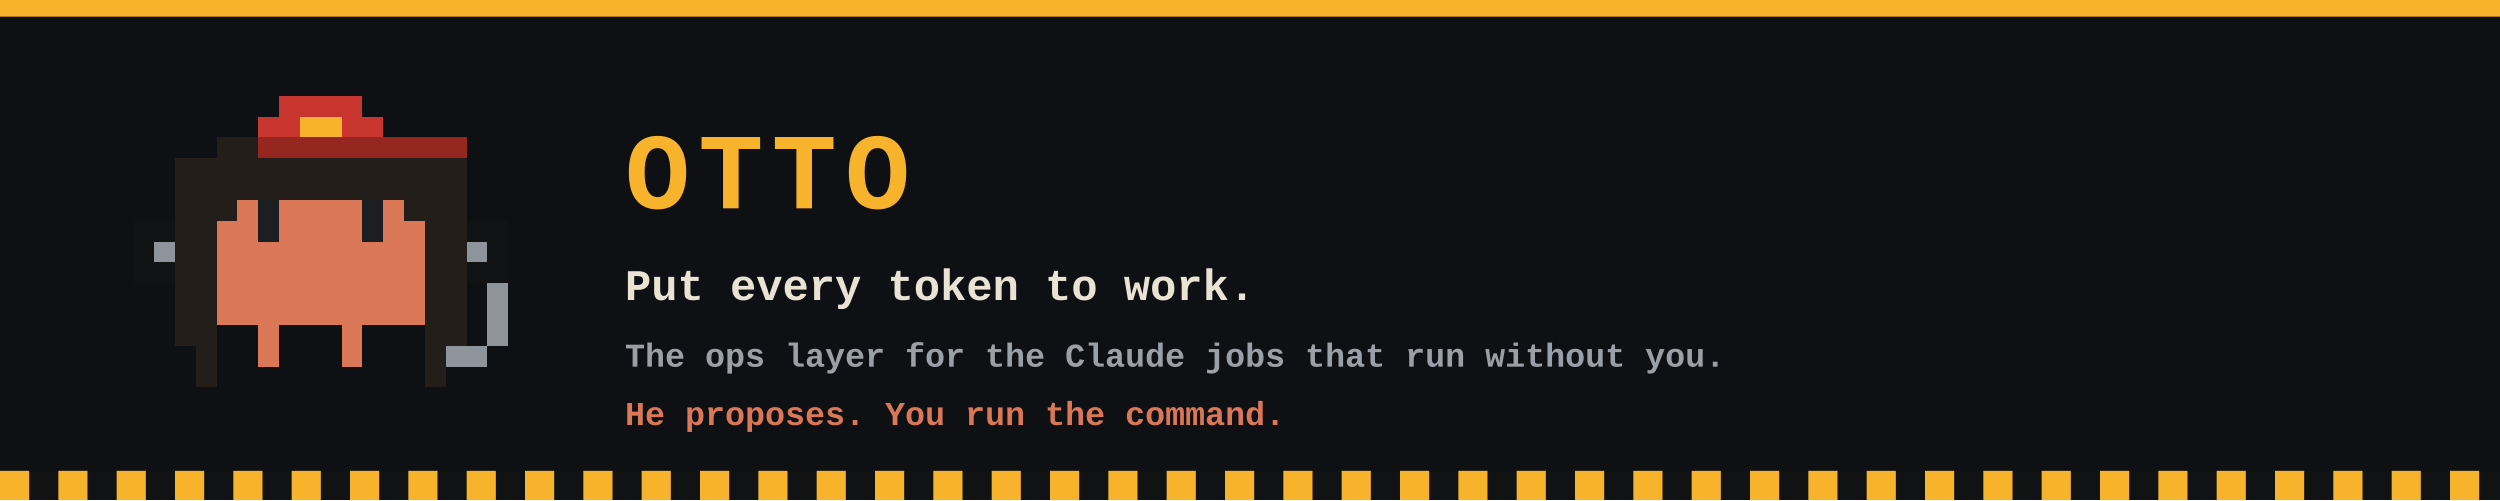
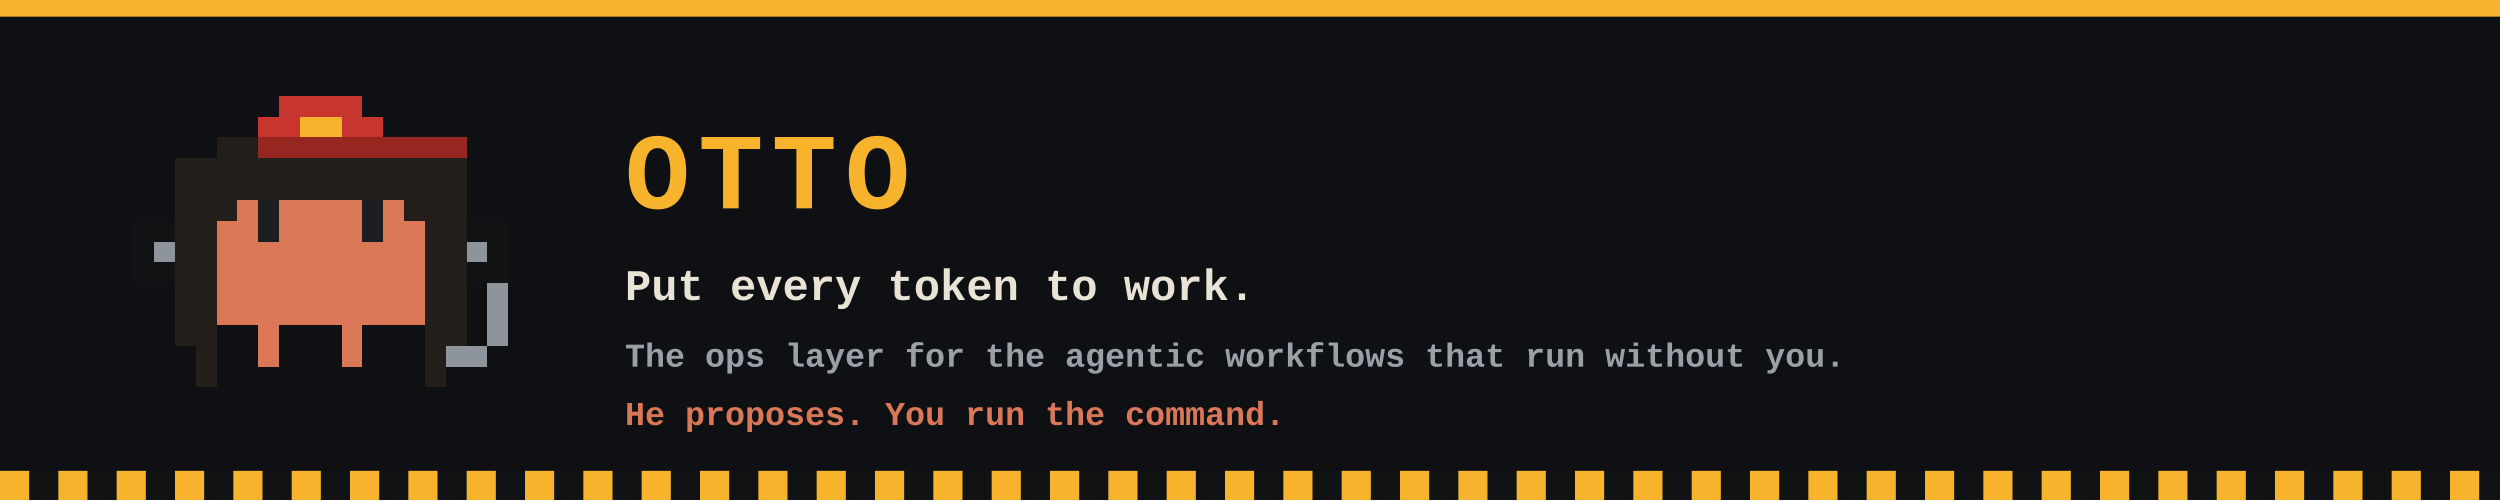
- <svg xmlns="http://www.w3.org/2000/svg" viewBox="0 0 1200 240" width="1200" height="240" role="img" aria-label="Otto, the ops manager for your Claude automations">
+ <svg xmlns="http://www.w3.org/2000/svg" viewBox="0 0 1200 240" width="1200" height="240" role="img" aria-label="Otto, the ops layer for your agentic workflows">
  <rect width="1200" height="240" fill="#0e1013" />
  <rect width="1200" height="8" fill="#f7b32b" />
  <rect y="226" width="1200" height="14" fill="#111214" />
  <rect x="0" y="226" width="14" height="14" fill="#f7b32b" />
  <rect x="28" y="226" width="14" height="14" fill="#f7b32b" />
  <rect x="56" y="226" width="14" height="14" fill="#f7b32b" />
  <rect x="84" y="226" width="14" height="14" fill="#f7b32b" />
  <rect x="112" y="226" width="14" height="14" fill="#f7b32b" />
  <rect x="140" y="226" width="14" height="14" fill="#f7b32b" />
  <rect x="168" y="226" width="14" height="14" fill="#f7b32b" />
  <rect x="196" y="226" width="14" height="14" fill="#f7b32b" />
  <rect x="224" y="226" width="14" height="14" fill="#f7b32b" />
  <rect x="252" y="226" width="14" height="14" fill="#f7b32b" />
  <rect x="280" y="226" width="14" height="14" fill="#f7b32b" />
  <rect x="308" y="226" width="14" height="14" fill="#f7b32b" />
  <rect x="336" y="226" width="14" height="14" fill="#f7b32b" />
  <rect x="364" y="226" width="14" height="14" fill="#f7b32b" />
  <rect x="392" y="226" width="14" height="14" fill="#f7b32b" />
  <rect x="420" y="226" width="14" height="14" fill="#f7b32b" />
  <rect x="448" y="226" width="14" height="14" fill="#f7b32b" />
  <rect x="476" y="226" width="14" height="14" fill="#f7b32b" />
  <rect x="504" y="226" width="14" height="14" fill="#f7b32b" />
  <rect x="532" y="226" width="14" height="14" fill="#f7b32b" />
  <rect x="560" y="226" width="14" height="14" fill="#f7b32b" />
  <rect x="588" y="226" width="14" height="14" fill="#f7b32b" />
  <rect x="616" y="226" width="14" height="14" fill="#f7b32b" />
  <rect x="644" y="226" width="14" height="14" fill="#f7b32b" />
  <rect x="672" y="226" width="14" height="14" fill="#f7b32b" />
  <rect x="700" y="226" width="14" height="14" fill="#f7b32b" />
  <rect x="728" y="226" width="14" height="14" fill="#f7b32b" />
  <rect x="756" y="226" width="14" height="14" fill="#f7b32b" />
  <rect x="784" y="226" width="14" height="14" fill="#f7b32b" />
  <rect x="812" y="226" width="14" height="14" fill="#f7b32b" />
  <rect x="840" y="226" width="14" height="14" fill="#f7b32b" />
  <rect x="868" y="226" width="14" height="14" fill="#f7b32b" />
  <rect x="896" y="226" width="14" height="14" fill="#f7b32b" />
  <rect x="924" y="226" width="14" height="14" fill="#f7b32b" />
  <rect x="952" y="226" width="14" height="14" fill="#f7b32b" />
  <rect x="980" y="226" width="14" height="14" fill="#f7b32b" />
  <rect x="1008" y="226" width="14" height="14" fill="#f7b32b" />
  <rect x="1036" y="226" width="14" height="14" fill="#f7b32b" />
  <rect x="1064" y="226" width="14" height="14" fill="#f7b32b" />
  <rect x="1092" y="226" width="14" height="14" fill="#f7b32b" />
  <rect x="1120" y="226" width="14" height="14" fill="#f7b32b" />
  <rect x="1148" y="226" width="14" height="14" fill="#f7b32b" />
  <rect x="1176" y="226" width="14" height="14" fill="#f7b32b" />
  <g transform="translate(44,36) scale(10)" shape-rendering="crispEdges">
    <rect x="7" y="5" width="1" height="1" fill="#241e1b" />
    <rect x="8" y="5" width="1" height="1" fill="#241e1b" />
    <rect x="9" y="5" width="1" height="1" fill="#241e1b" />
    <rect x="10" y="5" width="1" height="1" fill="#241e1b" />
    <rect x="11" y="5" width="1" height="1" fill="#241e1b" />
    <rect x="12" y="5" width="1" height="1" fill="#241e1b" />
    <rect x="13" y="5" width="1" height="1" fill="#241e1b" />
    <rect x="14" y="5" width="1" height="1" fill="#241e1b" />
    <rect x="6" y="6" width="1" height="1" fill="#241e1b" />
    <rect x="7" y="6" width="1" height="1" fill="#d97757" />
    <rect x="8" y="6" width="1" height="1" fill="#1c1e21" />
    <rect x="9" y="6" width="1" height="1" fill="#d97757" />
    <rect x="10" y="6" width="1" height="1" fill="#d97757" />
    <rect x="11" y="6" width="1" height="1" fill="#d97757" />
    <rect x="12" y="6" width="1" height="1" fill="#d97757" />
    <rect x="13" y="6" width="1" height="1" fill="#1c1e21" />
    <rect x="14" y="6" width="1" height="1" fill="#d97757" />
    <rect x="15" y="6" width="1" height="1" fill="#241e1b" />
    <rect x="6" y="7" width="1" height="1" fill="#d97757" />
    <rect x="7" y="7" width="1" height="1" fill="#d97757" />
    <rect x="8" y="7" width="1" height="1" fill="#1c1e21" />
    <rect x="9" y="7" width="1" height="1" fill="#d97757" />
    <rect x="10" y="7" width="1" height="1" fill="#d97757" />
    <rect x="11" y="7" width="1" height="1" fill="#d97757" />
    <rect x="12" y="7" width="1" height="1" fill="#d97757" />
    <rect x="13" y="7" width="1" height="1" fill="#1c1e21" />
    <rect x="14" y="7" width="1" height="1" fill="#d97757" />
    <rect x="15" y="7" width="1" height="1" fill="#d97757" />
    <rect x="5" y="8" width="1" height="1" fill="#241e1b" />
    <rect x="6" y="8" width="1" height="1" fill="#d97757" />
    <rect x="7" y="8" width="1" height="1" fill="#d97757" />
    <rect x="8" y="8" width="1" height="1" fill="#d97757" />
    <rect x="9" y="8" width="1" height="1" fill="#d97757" />
    <rect x="10" y="8" width="1" height="1" fill="#d97757" />
    <rect x="11" y="8" width="1" height="1" fill="#d97757" />
    <rect x="12" y="8" width="1" height="1" fill="#d97757" />
    <rect x="13" y="8" width="1" height="1" fill="#d97757" />
    <rect x="14" y="8" width="1" height="1" fill="#d97757" />
    <rect x="15" y="8" width="1" height="1" fill="#d97757" />
    <rect x="16" y="8" width="1" height="1" fill="#241e1b" />
    <rect x="5" y="9" width="1" height="1" fill="#241e1b" />
    <rect x="6" y="9" width="1" height="1" fill="#d97757" />
    <rect x="7" y="9" width="1" height="1" fill="#d97757" />
    <rect x="8" y="9" width="1" height="1" fill="#d97757" />
    <rect x="9" y="9" width="1" height="1" fill="#d97757" />
    <rect x="10" y="9" width="1" height="1" fill="#d97757" />
    <rect x="11" y="9" width="1" height="1" fill="#d97757" />
    <rect x="12" y="9" width="1" height="1" fill="#d97757" />
    <rect x="13" y="9" width="1" height="1" fill="#d97757" />
    <rect x="14" y="9" width="1" height="1" fill="#d97757" />
    <rect x="15" y="9" width="1" height="1" fill="#d97757" />
    <rect x="16" y="9" width="1" height="1" fill="#241e1b" />
    <rect x="6" y="10" width="1" height="1" fill="#d97757" />
    <rect x="7" y="10" width="1" height="1" fill="#d97757" />
    <rect x="8" y="10" width="1" height="1" fill="#d97757" />
    <rect x="9" y="10" width="1" height="1" fill="#d97757" />
    <rect x="10" y="10" width="1" height="1" fill="#d97757" />
    <rect x="11" y="10" width="1" height="1" fill="#d97757" />
    <rect x="12" y="10" width="1" height="1" fill="#d97757" />
    <rect x="13" y="10" width="1" height="1" fill="#d97757" />
    <rect x="14" y="10" width="1" height="1" fill="#d97757" />
    <rect x="15" y="10" width="1" height="1" fill="#d97757" />
    <rect x="6" y="11" width="1" height="1" fill="#d97757" />
    <rect x="7" y="11" width="1" height="1" fill="#d97757" />
    <rect x="8" y="11" width="1" height="1" fill="#d97757" />
    <rect x="9" y="11" width="1" height="1" fill="#d97757" />
    <rect x="10" y="11" width="1" height="1" fill="#d97757" />
    <rect x="11" y="11" width="1" height="1" fill="#d97757" />
    <rect x="12" y="11" width="1" height="1" fill="#d97757" />
    <rect x="13" y="11" width="1" height="1" fill="#d97757" />
    <rect x="14" y="11" width="1" height="1" fill="#d97757" />
    <rect x="15" y="11" width="1" height="1" fill="#d97757" />
    <rect x="8" y="12" width="1" height="1" fill="#d97757" />
    <rect x="12" y="12" width="1" height="1" fill="#d97757" />
    <rect x="8" y="13" width="1" height="1" fill="#d97757" />
    <rect x="12" y="13" width="1" height="1" fill="#d97757" />
    <rect x="6" y="3" width="1" height="1" fill="#241e1b" />
    <rect x="7" y="3" width="1" height="1" fill="#241e1b" />
    <rect x="8" y="3" width="1" height="1" fill="#962720" />
    <rect x="9" y="3" width="1" height="1" fill="#962720" />
    <rect x="10" y="3" width="1" height="1" fill="#962720" />
    <rect x="11" y="3" width="1" height="1" fill="#962720" />
    <rect x="12" y="3" width="1" height="1" fill="#962720" />
    <rect x="13" y="3" width="1" height="1" fill="#962720" />
    <rect x="14" y="3" width="1" height="1" fill="#962720" />
    <rect x="15" y="3" width="1" height="1" fill="#962720" />
    <rect x="4" y="4" width="1" height="1" fill="#241e1b" />
    <rect x="5" y="4" width="1" height="1" fill="#241e1b" />
    <rect x="6" y="4" width="1" height="1" fill="#241e1b" />
    <rect x="7" y="4" width="1" height="1" fill="#241e1b" />
    <rect x="8" y="4" width="1" height="1" fill="#241e1b" />
    <rect x="9" y="4" width="1" height="1" fill="#241e1b" />
    <rect x="10" y="4" width="1" height="1" fill="#241e1b" />
    <rect x="11" y="4" width="1" height="1" fill="#241e1b" />
    <rect x="12" y="4" width="1" height="1" fill="#241e1b" />
    <rect x="13" y="4" width="1" height="1" fill="#241e1b" />
    <rect x="14" y="4" width="1" height="1" fill="#241e1b" />
    <rect x="15" y="4" width="1" height="1" fill="#241e1b" />
    <rect x="16" y="4" width="1" height="1" fill="#241e1b" />
    <rect x="17" y="4" width="1" height="1" fill="#241e1b" />
    <rect x="4" y="5" width="1" height="1" fill="#241e1b" />
    <rect x="5" y="5" width="1" height="1" fill="#241e1b" />
    <rect x="6" y="5" width="1" height="1" fill="#241e1b" />
    <rect x="15" y="5" width="1" height="1" fill="#241e1b" />
    <rect x="16" y="5" width="1" height="1" fill="#241e1b" />
    <rect x="17" y="5" width="1" height="1" fill="#241e1b" />
    <rect x="4" y="6" width="1" height="1" fill="#241e1b" />
    <rect x="4" y="7" width="1" height="1" fill="#241e1b" />
    <rect x="4" y="8" width="1" height="1" fill="#241e1b" />
    <rect x="4" y="9" width="1" height="1" fill="#241e1b" />
    <rect x="4" y="10" width="1" height="1" fill="#241e1b" />
    <rect x="4" y="11" width="1" height="1" fill="#241e1b" />
    <rect x="4" y="12" width="1" height="1" fill="#241e1b" />
    <rect x="17" y="6" width="1" height="1" fill="#241e1b" />
    <rect x="17" y="7" width="1" height="1" fill="#241e1b" />
    <rect x="17" y="8" width="1" height="1" fill="#241e1b" />
    <rect x="17" y="9" width="1" height="1" fill="#241e1b" />
    <rect x="17" y="10" width="1" height="1" fill="#241e1b" />
    <rect x="17" y="11" width="1" height="1" fill="#241e1b" />
    <rect x="17" y="12" width="1" height="1" fill="#241e1b" />
    <rect x="5" y="6" width="1" height="1" fill="#241e1b" />
    <rect x="5" y="7" width="1" height="1" fill="#241e1b" />
    <rect x="5" y="10" width="1" height="1" fill="#241e1b" />
    <rect x="5" y="11" width="1" height="1" fill="#241e1b" />
    <rect x="5" y="12" width="1" height="1" fill="#241e1b" />
    <rect x="5" y="13" width="1" height="1" fill="#241e1b" />
    <rect x="16" y="6" width="1" height="1" fill="#241e1b" />
    <rect x="16" y="7" width="1" height="1" fill="#241e1b" />
    <rect x="16" y="10" width="1" height="1" fill="#241e1b" />
    <rect x="16" y="11" width="1" height="1" fill="#241e1b" />
    <rect x="16" y="12" width="1" height="1" fill="#241e1b" />
    <rect x="16" y="13" width="1" height="1" fill="#241e1b" />
    <rect x="5" y="14" width="1" height="1" fill="#241e1b" />
    <rect x="16" y="14" width="1" height="1" fill="#241e1b" />
    <rect x="9" y="1" width="1" height="1" fill="#c8352e" />
    <rect x="10" y="1" width="1" height="1" fill="#c8352e" />
    <rect x="11" y="1" width="1" height="1" fill="#c8352e" />
    <rect x="12" y="1" width="1" height="1" fill="#c8352e" />
    <rect x="8" y="2" width="1" height="1" fill="#c8352e" />
    <rect x="9" y="2" width="1" height="1" fill="#c8352e" />
    <rect x="10" y="2" width="1" height="1" fill="#f7b32b" />
    <rect x="11" y="2" width="1" height="1" fill="#f7b32b" />
    <rect x="12" y="2" width="1" height="1" fill="#c8352e" />
    <rect x="13" y="2" width="1" height="1" fill="#c8352e" />
    <rect x="16" y="3" width="1" height="1" fill="#962720" />
    <rect x="17" y="3" width="1" height="1" fill="#962720" />
    <rect x="2" y="7" width="1" height="1" fill="#111214" />
    <rect x="3" y="7" width="1" height="1" fill="#111214" />
    <rect x="2" y="8" width="1" height="1" fill="#111214" />
    <rect x="3" y="8" width="1" height="1" fill="#8e949c" />
    <rect x="2" y="9" width="1" height="1" fill="#111214" />
    <rect x="3" y="9" width="1" height="1" fill="#111214" />
    <rect x="18" y="7" width="1" height="1" fill="#111214" />
    <rect x="19" y="7" width="1" height="1" fill="#111214" />
    <rect x="18" y="8" width="1" height="1" fill="#8e949c" />
    <rect x="19" y="8" width="1" height="1" fill="#111214" />
    <rect x="18" y="9" width="1" height="1" fill="#111214" />
    <rect x="19" y="9" width="1" height="1" fill="#111214" />
    <rect x="19" y="10" width="1" height="1" fill="#8e949c" />
    <rect x="19" y="11" width="1" height="1" fill="#8e949c" />
    <rect x="19" y="12" width="1" height="1" fill="#8e949c" />
    <rect x="18" y="13" width="1" height="1" fill="#8e949c" />
    <rect x="17" y="13" width="1" height="1" fill="#8e949c" />
  </g>
  <g font-family="'Courier New', Courier, monospace" font-weight="bold">
    <text x="300" y="100" font-size="52" fill="#f7b32b" letter-spacing="4">OTTO</text>
    <text x="300" y="144" font-size="21" fill="#e9e3d6">Put every token to work.</text>
-     <text x="300" y="176" font-size="16" fill="#9aa0a8">The ops layer for the Claude jobs that run without you.</text>
+     <text x="300" y="176" font-size="16" fill="#9aa0a8">The ops layer for the agentic workflows that run without you.</text>
    <text x="300" y="204" font-size="16" fill="#d97757">He proposes. You run the command.</text>
  </g>
</svg>
